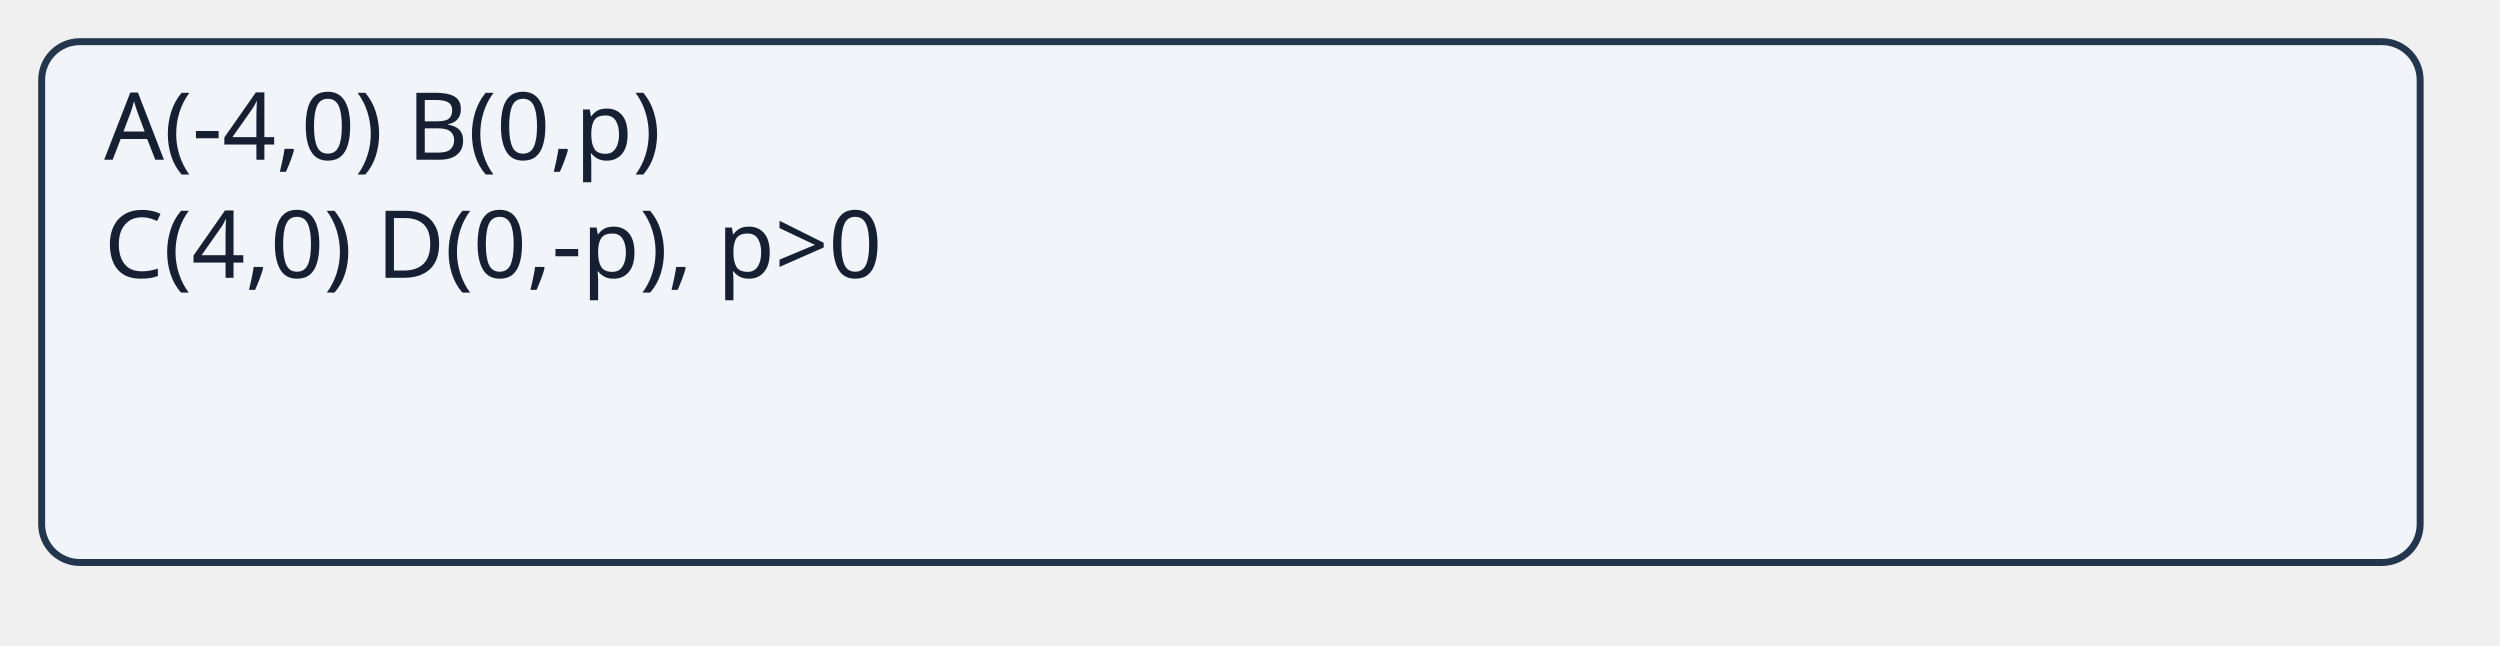
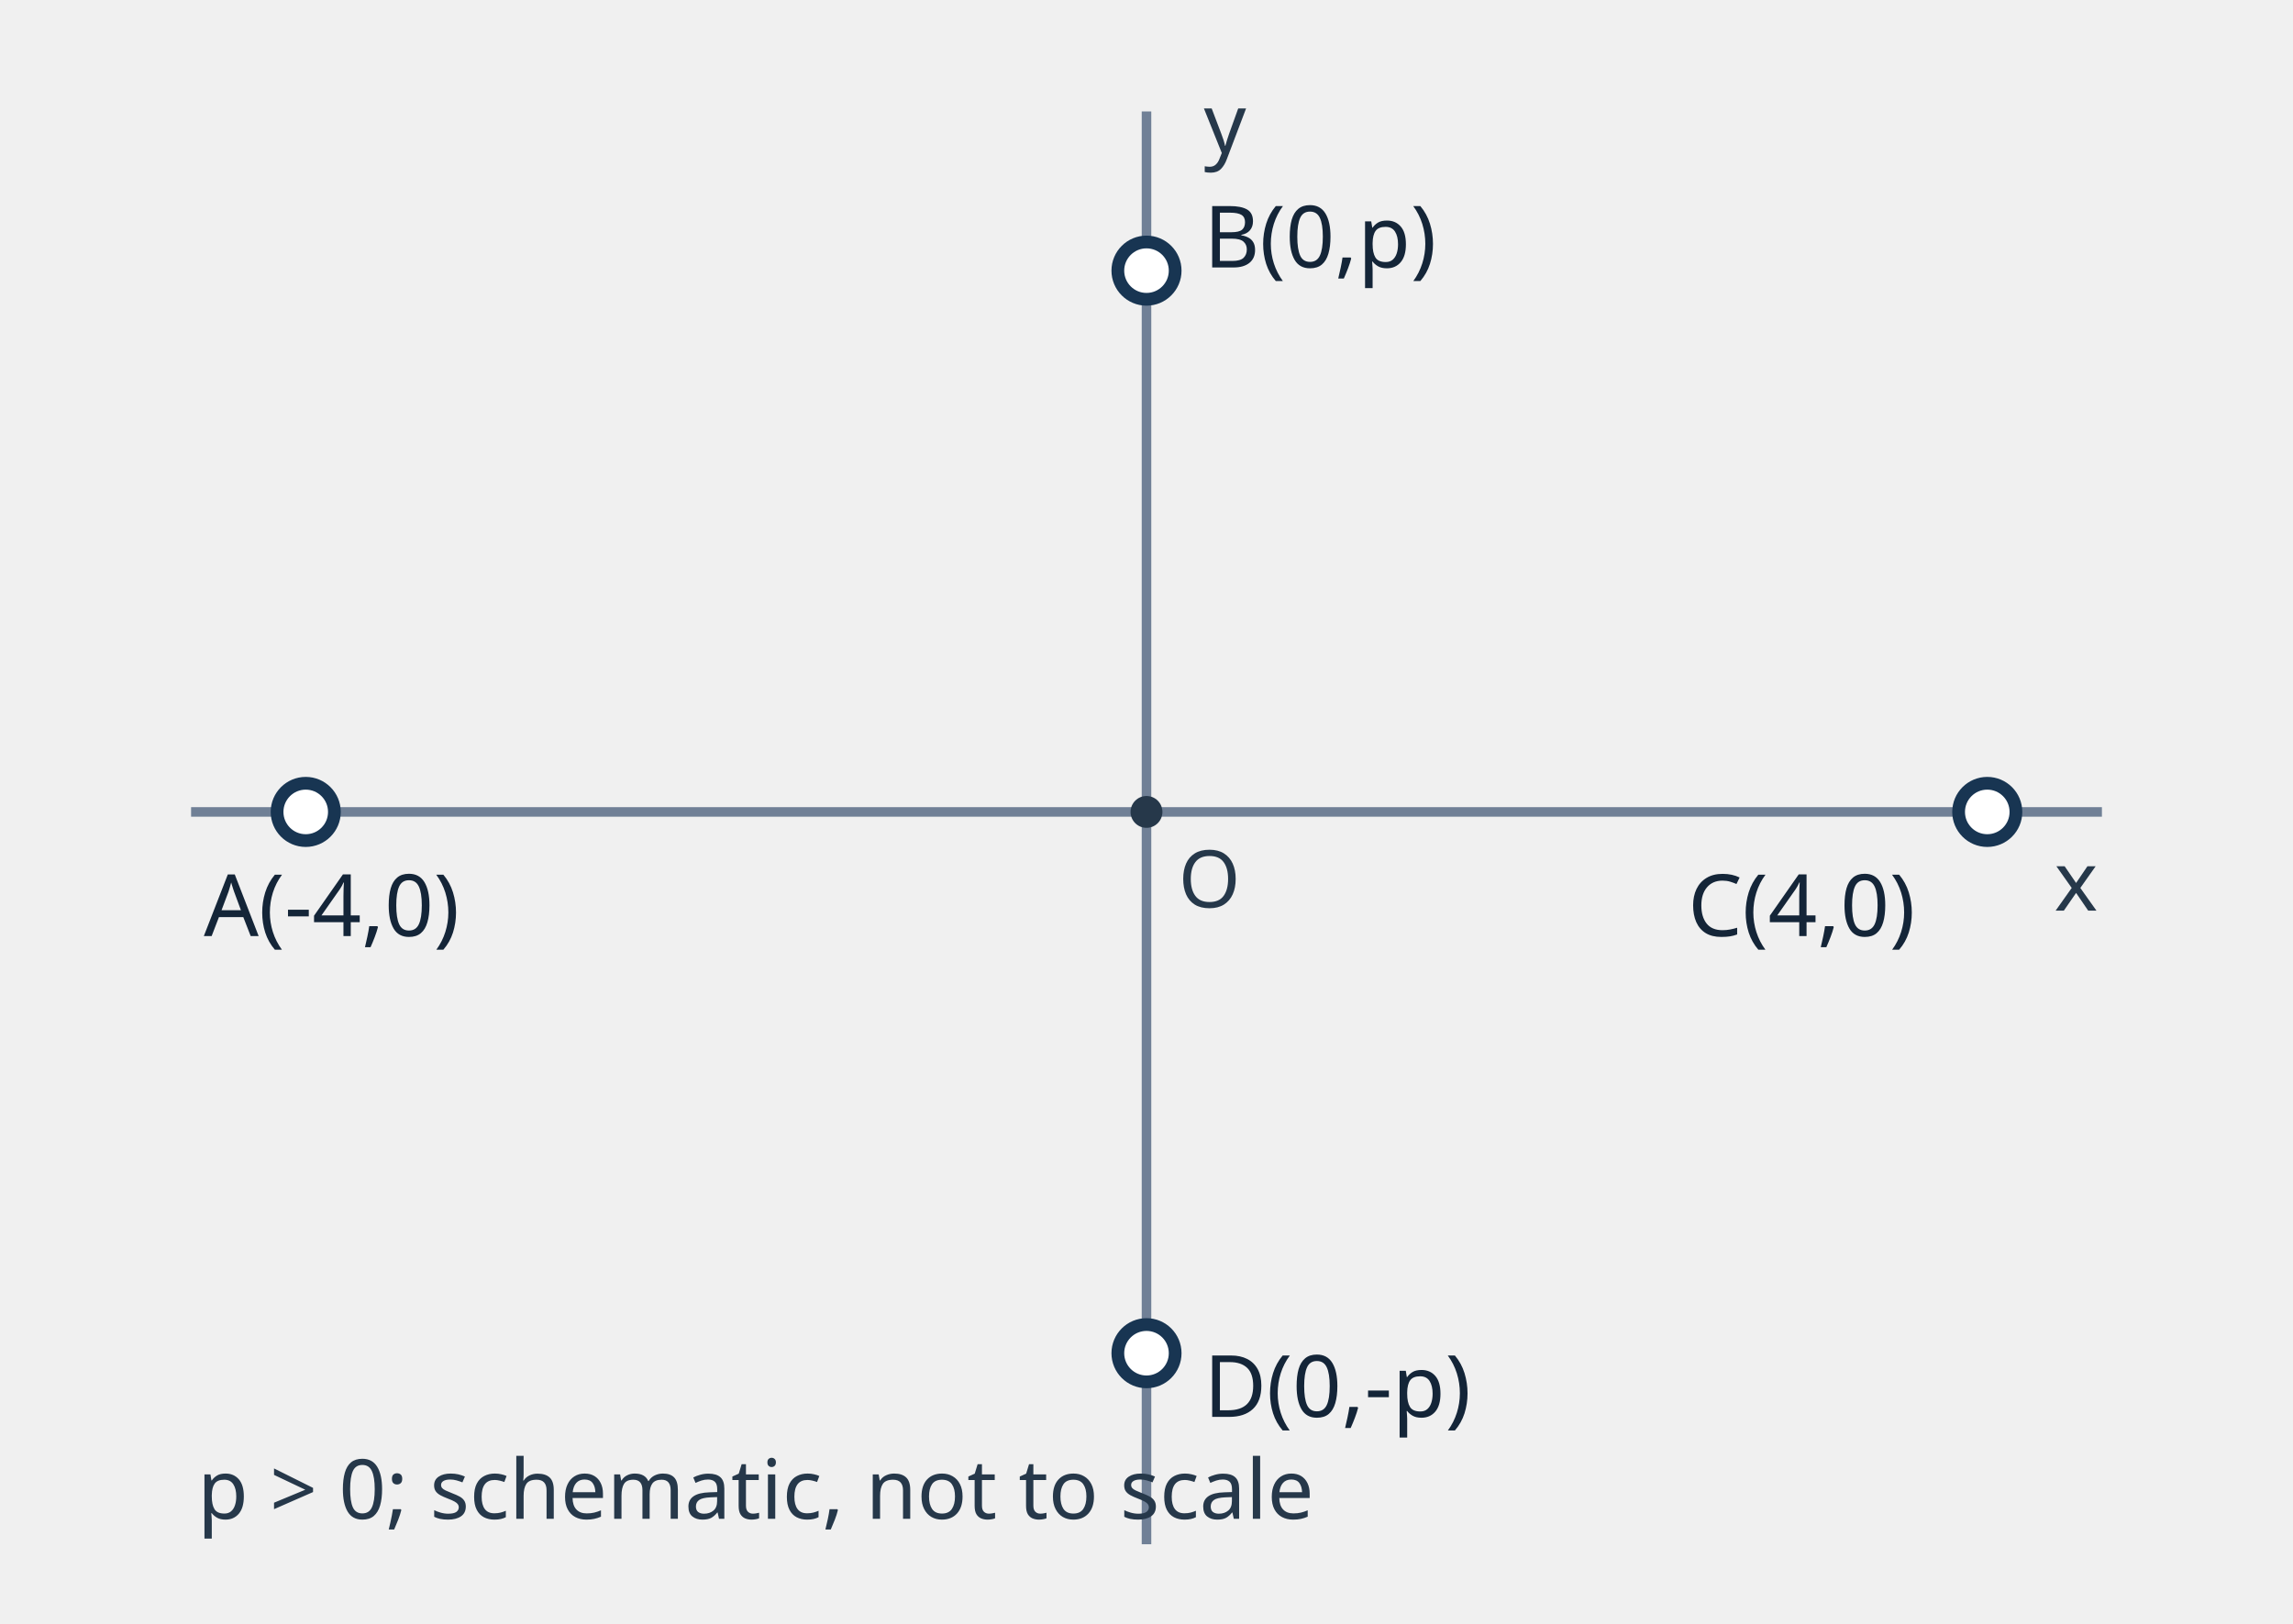
- <svg xmlns="http://www.w3.org/2000/svg" viewBox="0 0 720 186" role="img" aria-label="D3 transfer quadrilateral evidence stage" style="width:100%;max-width:620px;height:auto" font-family="system-ui,sans-serif">
+ <svg xmlns="http://www.w3.org/2000/svg" viewBox="0 0 720 510" role="img" aria-label="Four schematic coordinate locations with a free positive parameter" style="width:100%;max-width:620px;height:auto" font-family="system-ui,sans-serif">
  <g data-g9-stage-id="RD3-PARAMETER">
-     <rect x="12" y="12" width="685" height="150" rx="11" fill="#f1f5f9" stroke="#24364d" stroke-width="2" />
-     <text x="30" y="46" font-size="27" fill="#172033">A(-4,0)    B(0,p)</text>
-     <text x="30" y="80" font-size="27" fill="#172033">C(4,0)       D(0,-p), p&gt;0</text>
+     <path d="M60 255 H660 M360 35 V485" stroke="#708096" stroke-width="3" fill="none" />
+     <text x="645" y="286" font-size="26" fill="#26384a">x</text>
+     <text x="378" y="48" font-size="26" fill="#26384a">y</text>
+     <circle cx="360" cy="255" r="5" fill="#26384a" />
+     <text x="370" y="285" font-size="25" fill="#26384a">O</text>
+     <circle cx="96" cy="255" r="9" fill="#fff" stroke="#183552" stroke-width="4" />
+     <text x="64" y="294" font-size="27" fill="#142538">A(-4,0)</text>
+     <circle cx="360" cy="85" r="9" fill="#fff" stroke="#183552" stroke-width="4" />
+     <text x="378" y="84" font-size="27" fill="#142538">B(0,p)</text>
+     <circle cx="624" cy="255" r="9" fill="#fff" stroke="#183552" stroke-width="4" />
+     <text x="530" y="294" font-size="27" fill="#142538">C(4,0)</text>
+     <circle cx="360" cy="425" r="9" fill="#fff" stroke="#183552" stroke-width="4" />
+     <text x="378" y="445" font-size="27" fill="#142538">D(0,-p)</text>
+     <text x="62" y="477" font-size="26" fill="#26384a">p &gt; 0; schematic, not to scale</text>
  </g>
</svg>
